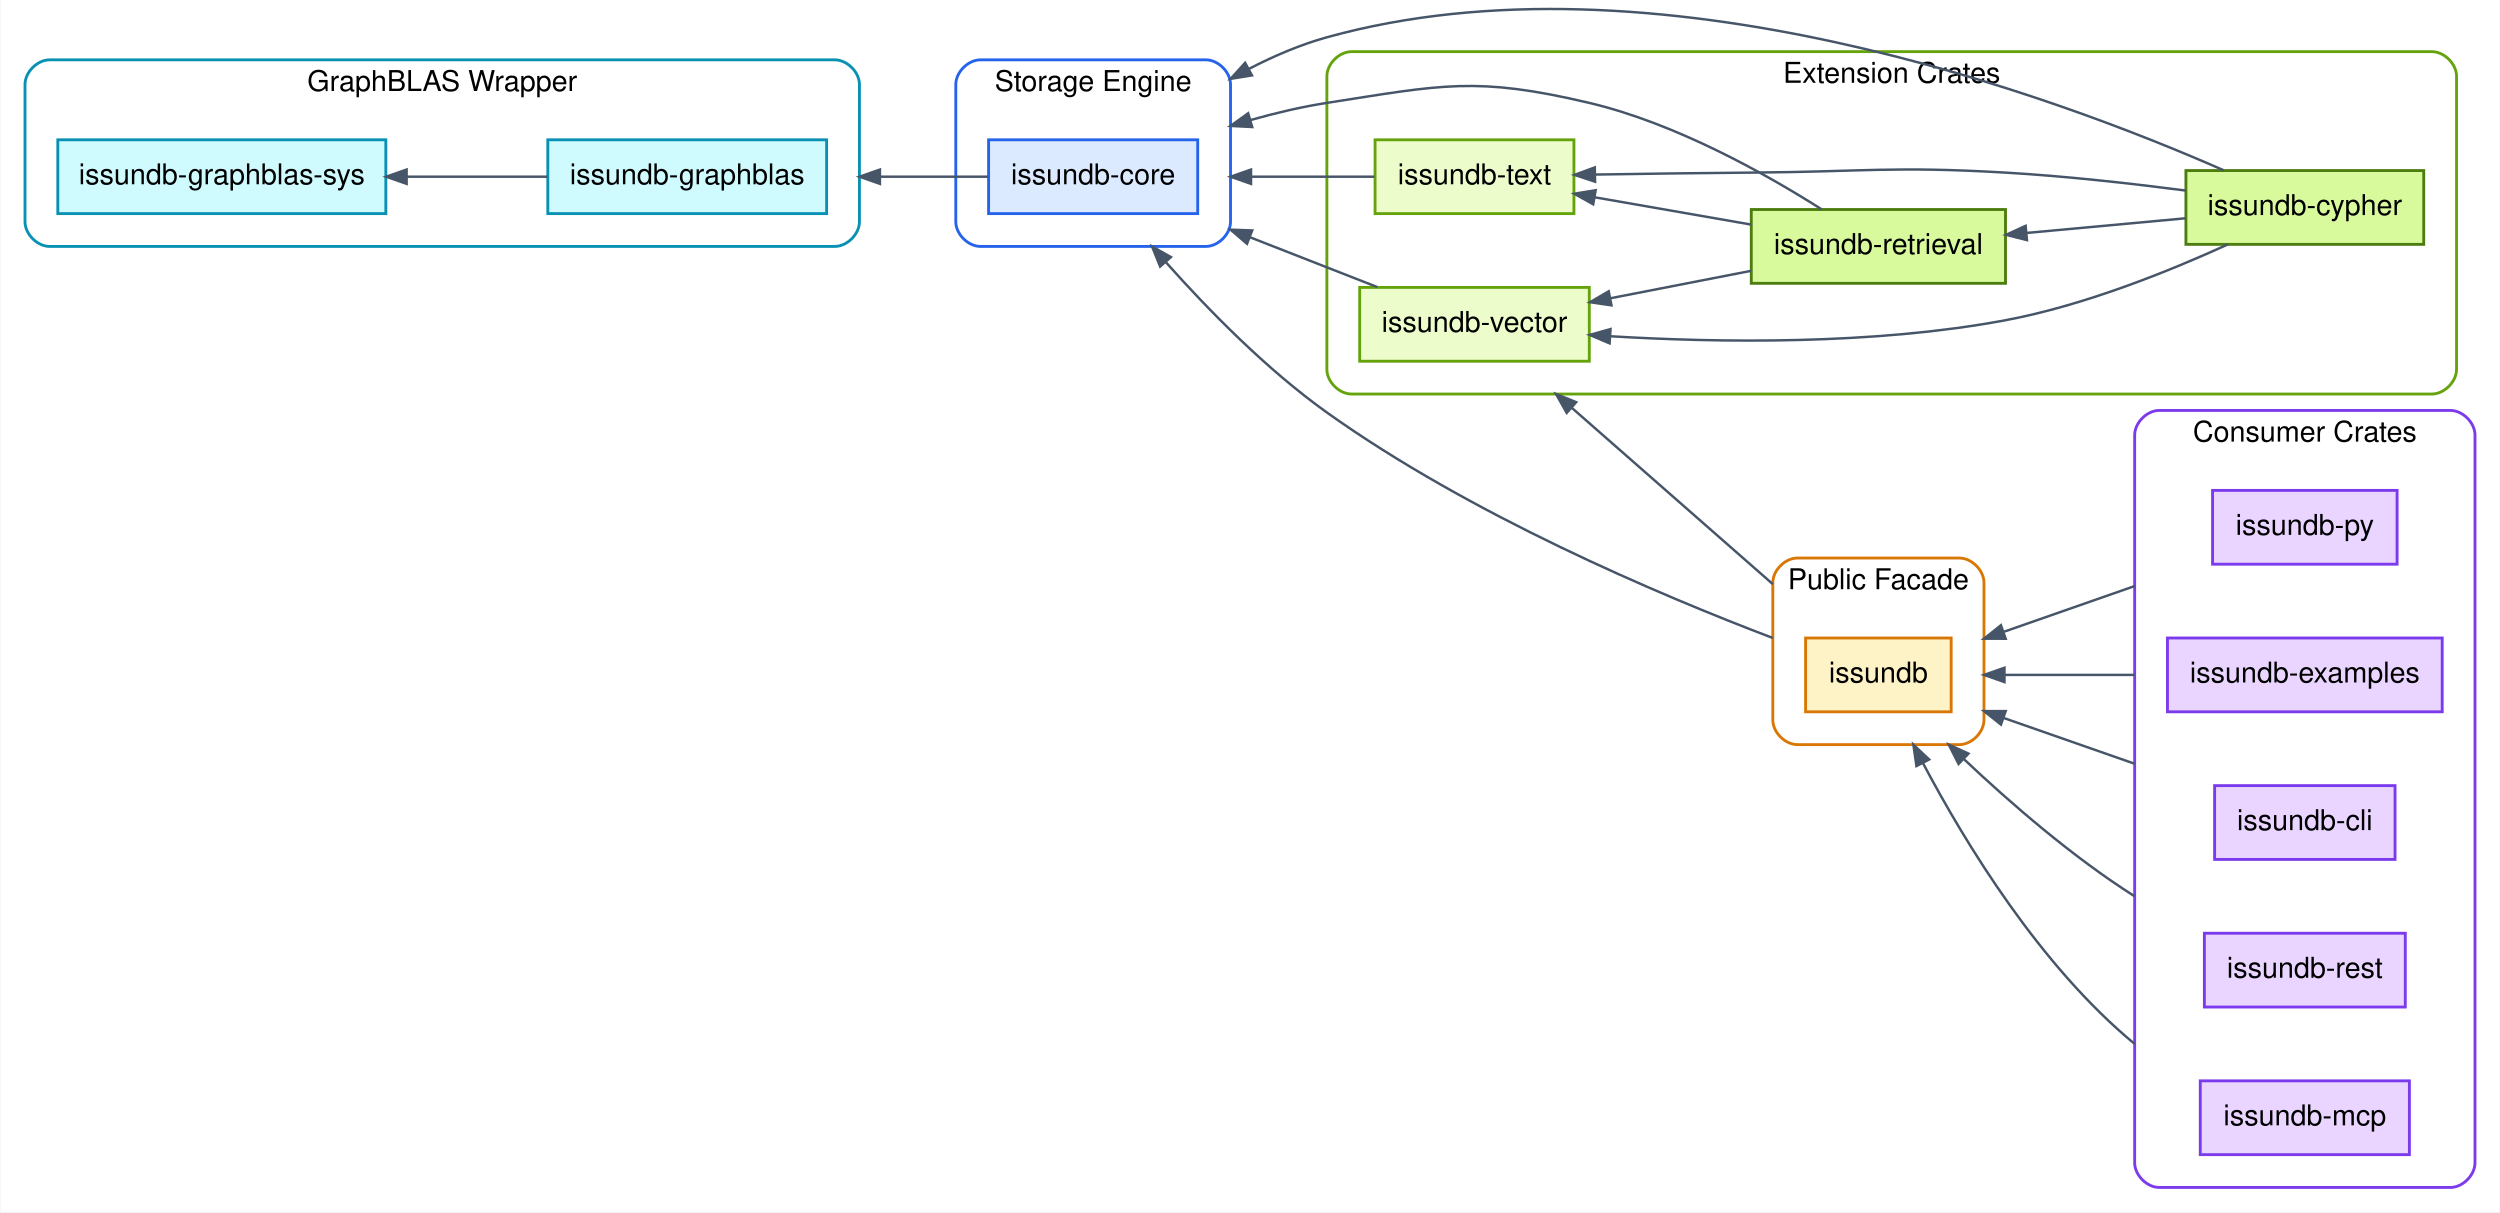
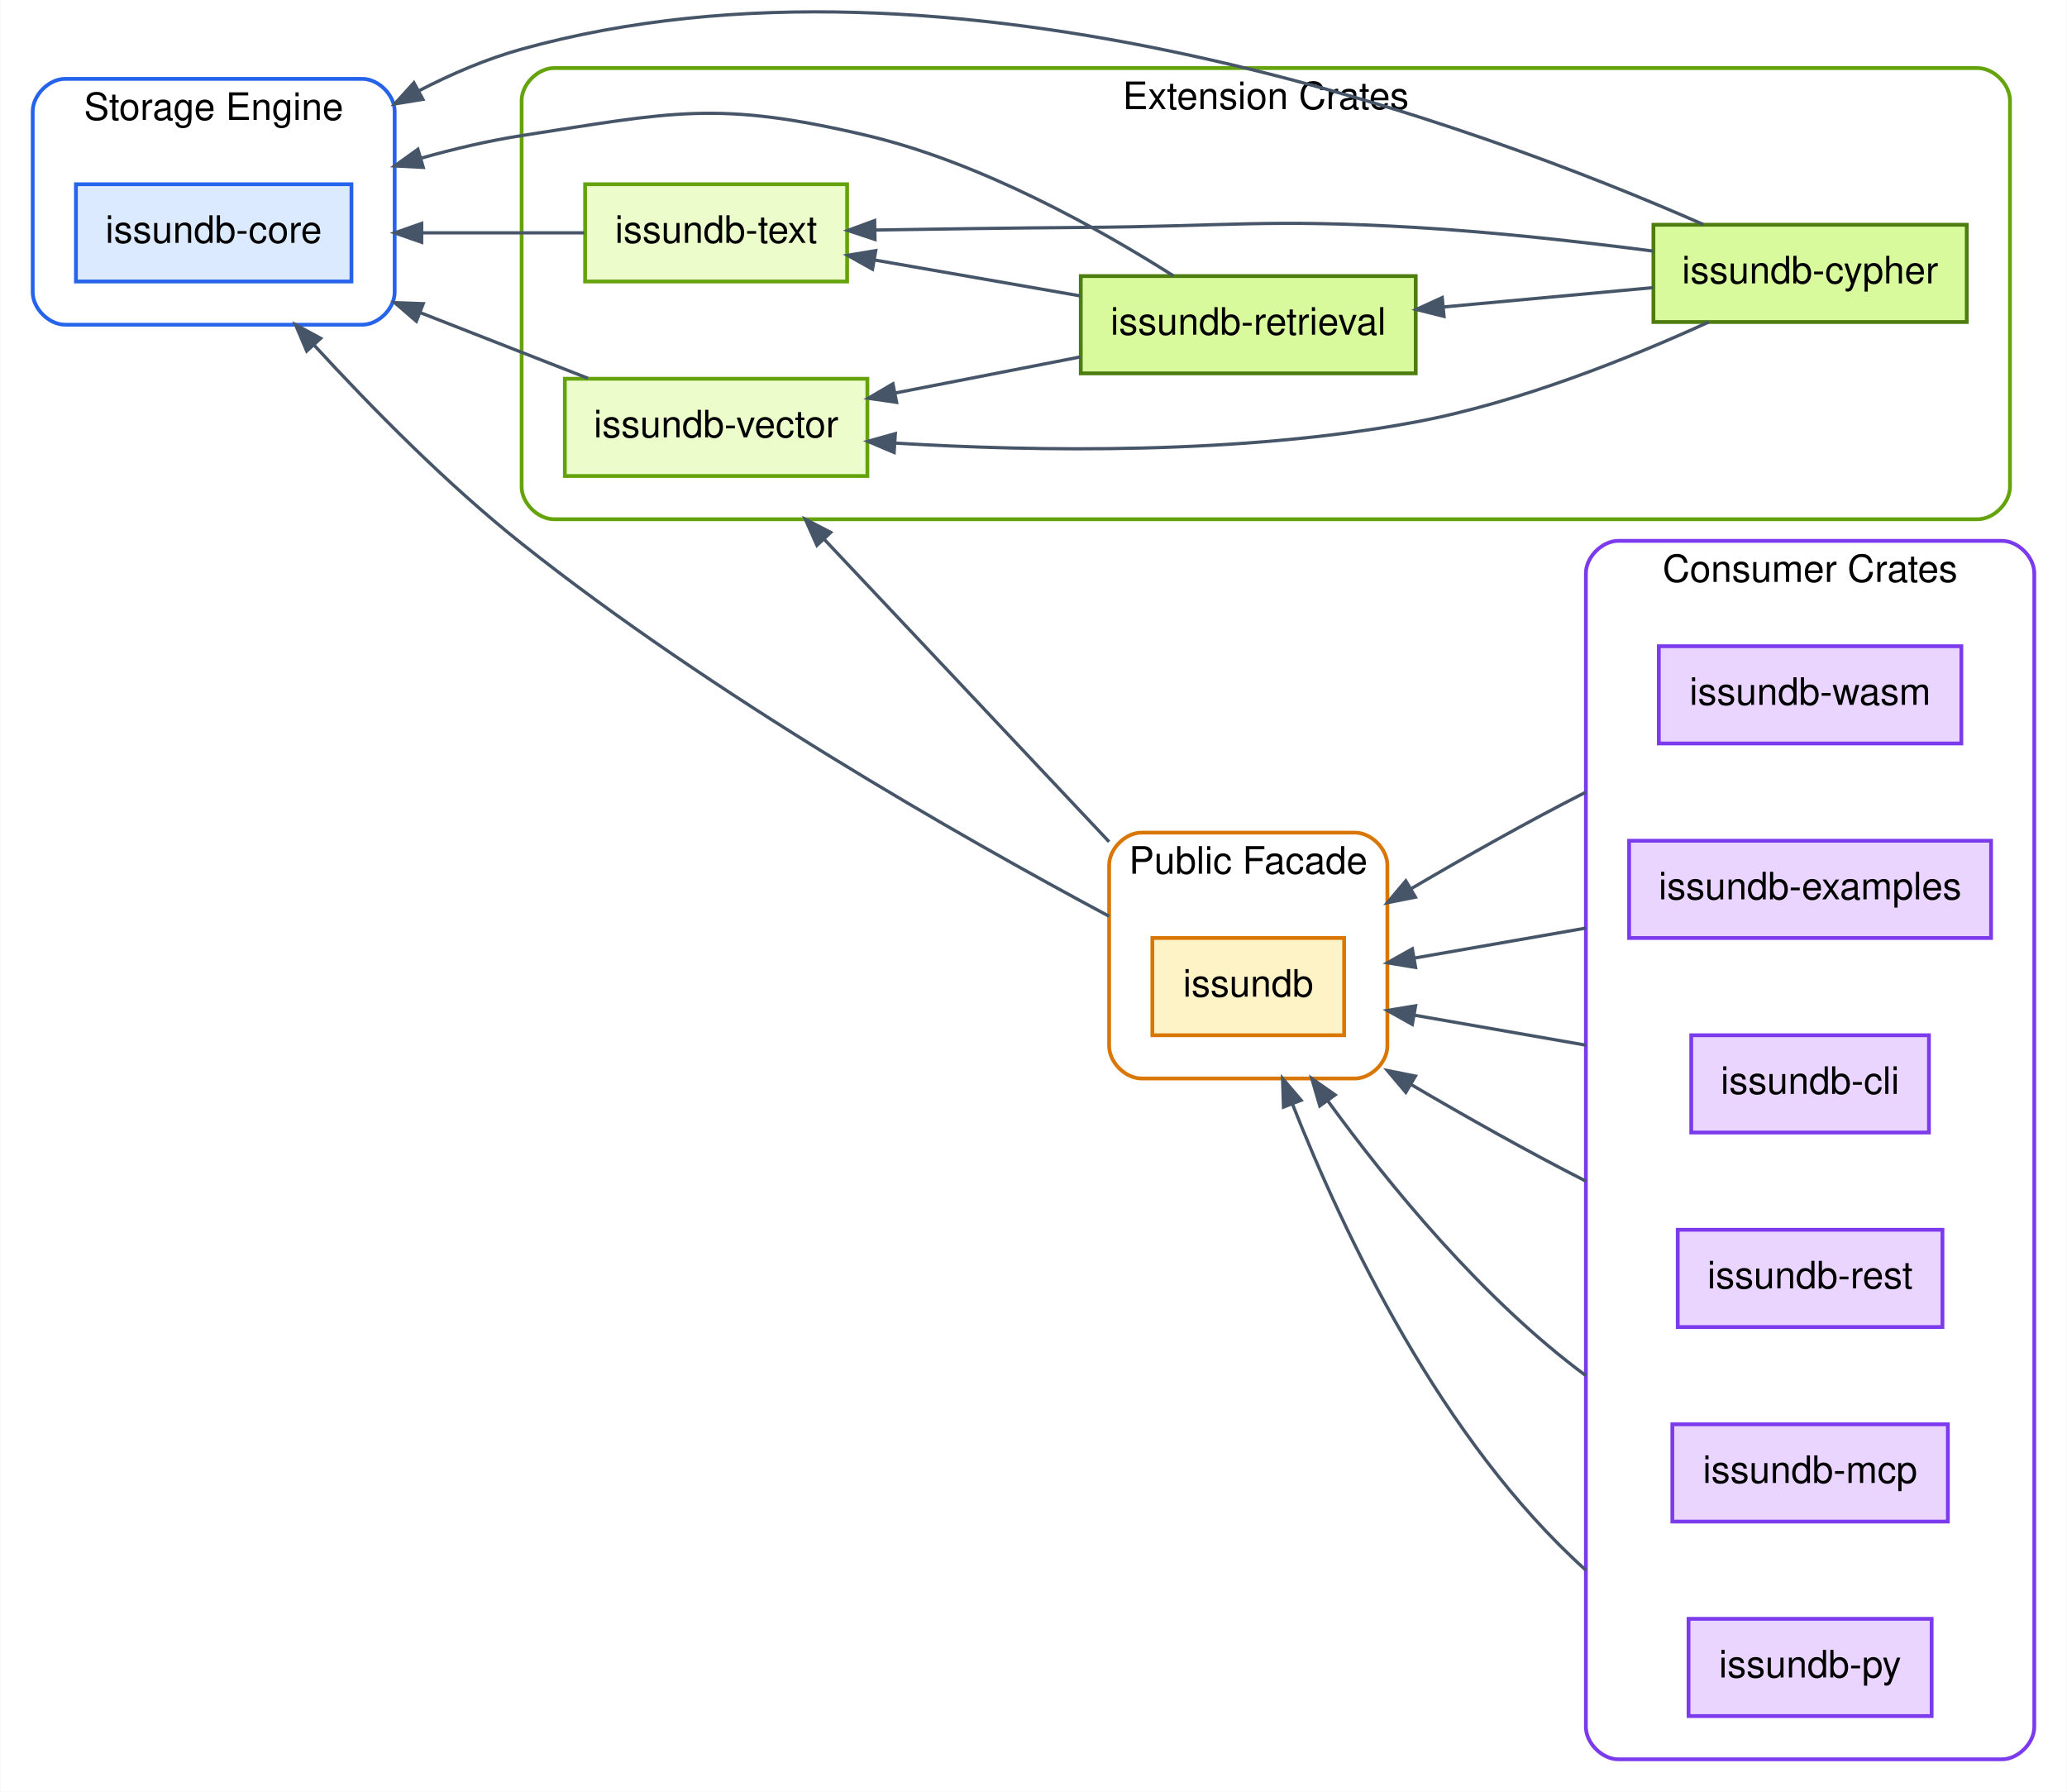
- <svg xmlns="http://www.w3.org/2000/svg" width="1219pt" height="591pt" viewBox="0.00 0.00 1219.00 591.19">
-   <g id="graph0" class="graph" transform="scale(1 1) rotate(0) translate(4 587.19)">
-     <polygon fill="white" stroke="transparent" points="-4,4 -4,-587.19 1215,-587.19 1215,4 -4,4" />
+ <svg xmlns="http://www.w3.org/2000/svg" width="765pt" height="663pt" viewBox="0.00 0.00 765.00 663.19">
+   <g id="graph0" class="graph" transform="scale(1 1) rotate(0) translate(4 659.19)">
+     <polygon fill="white" stroke="transparent" points="-4,4 -4,-659.19 761,-659.19 761,4 -4,4" />
    <g id="clust1" class="cluster">
-       <path fill="white" stroke="#0891b2" stroke-width="1.4" d="M20,-467C20,-467 403,-467 403,-467 409,-467 415,-473 415,-479 415,-479 415,-546 415,-546 415,-552 409,-558 403,-558 403,-558 20,-558 20,-558 14,-558 8,-552 8,-546 8,-546 8,-479 8,-479 8,-473 14,-467 20,-467" />
-       <text text-anchor="middle" x="211.5" y="-542.8" font-family="Helvetica,Arial,sans-serif" font-size="14.00">GraphBLAS Wrapper</text>
+       <path fill="white" stroke="#2563eb" stroke-width="1.4" d="M20,-539C20,-539 130,-539 130,-539 136,-539 142,-545 142,-551 142,-551 142,-618 142,-618 142,-624 136,-630 130,-630 130,-630 20,-630 20,-630 14,-630 8,-624 8,-618 8,-618 8,-551 8,-551 8,-545 14,-539 20,-539" />
+       <text text-anchor="middle" x="75" y="-614.8" font-family="Helvetica,Arial,sans-serif" font-size="14.00">Storage Engine</text>
    </g>
    <g id="clust2" class="cluster">
-       <path fill="white" stroke="#2563eb" stroke-width="1.4" d="M474,-467C474,-467 584,-467 584,-467 590,-467 596,-473 596,-479 596,-479 596,-546 596,-546 596,-552 590,-558 584,-558 584,-558 474,-558 474,-558 468,-558 462,-552 462,-546 462,-546 462,-479 462,-479 462,-473 468,-467 474,-467" />
-       <text text-anchor="middle" x="529" y="-542.8" font-family="Helvetica,Arial,sans-serif" font-size="14.00">Storage Engine</text>
+       <path fill="white" stroke="#65a30d" stroke-width="1.4" d="M201,-467C201,-467 728,-467 728,-467 734,-467 740,-473 740,-479 740,-479 740,-622 740,-622 740,-628 734,-634 728,-634 728,-634 201,-634 201,-634 195,-634 189,-628 189,-622 189,-622 189,-479 189,-479 189,-473 195,-467 201,-467" />
+       <text text-anchor="middle" x="464.5" y="-618.8" font-family="Helvetica,Arial,sans-serif" font-size="14.00">Extension Crates</text>
    </g>
    <g id="clust3" class="cluster">
-       <path fill="white" stroke="#65a30d" stroke-width="1.4" d="M655,-395C655,-395 1182,-395 1182,-395 1188,-395 1194,-401 1194,-407 1194,-407 1194,-550 1194,-550 1194,-556 1188,-562 1182,-562 1182,-562 655,-562 655,-562 649,-562 643,-556 643,-550 643,-550 643,-407 643,-407 643,-401 649,-395 655,-395" />
-       <text text-anchor="middle" x="918.5" y="-546.8" font-family="Helvetica,Arial,sans-serif" font-size="14.00">Extension Crates</text>
+       <path fill="white" stroke="#d97706" stroke-width="1.4" d="M418.5,-260C418.5,-260 497.5,-260 497.5,-260 503.5,-260 509.5,-266 509.5,-272 509.5,-272 509.5,-339 509.5,-339 509.5,-345 503.5,-351 497.5,-351 497.5,-351 418.5,-351 418.5,-351 412.5,-351 406.5,-345 406.5,-339 406.5,-339 406.5,-272 406.5,-272 406.5,-266 412.5,-260 418.5,-260" />
+       <text text-anchor="middle" x="458" y="-335.8" font-family="Helvetica,Arial,sans-serif" font-size="14.00">Public Facade</text>
    </g>
    <g id="clust4" class="cluster">
-       <path fill="white" stroke="#d97706" stroke-width="1.4" d="M872.5,-224C872.5,-224 951.5,-224 951.5,-224 957.5,-224 963.5,-230 963.5,-236 963.5,-236 963.5,-303 963.5,-303 963.5,-309 957.5,-315 951.5,-315 951.5,-315 872.5,-315 872.5,-315 866.5,-315 860.5,-309 860.5,-303 860.5,-303 860.5,-236 860.5,-236 860.5,-230 866.5,-224 872.5,-224" />
-       <text text-anchor="middle" x="912" y="-299.8" font-family="Helvetica,Arial,sans-serif" font-size="14.00">Public Facade</text>
-     </g>
-     <g id="clust5" class="cluster">
-       <path fill="white" stroke="#7c3aed" stroke-width="1.4" d="M1049,-8C1049,-8 1191,-8 1191,-8 1197,-8 1203,-14 1203,-20 1203,-20 1203,-375 1203,-375 1203,-381 1197,-387 1191,-387 1191,-387 1049,-387 1049,-387 1043,-387 1037,-381 1037,-375 1037,-375 1037,-20 1037,-20 1037,-14 1043,-8 1049,-8" />
-       <text text-anchor="middle" x="1120" y="-371.8" font-family="Helvetica,Arial,sans-serif" font-size="14.00">Consumer Crates</text>
+       <path fill="white" stroke="#7c3aed" stroke-width="1.4" d="M595,-8C595,-8 737,-8 737,-8 743,-8 749,-14 749,-20 749,-20 749,-447 749,-447 749,-453 743,-459 737,-459 737,-459 595,-459 595,-459 589,-459 583,-453 583,-447 583,-447 583,-20 583,-20 583,-14 589,-8 595,-8" />
+       <text text-anchor="middle" x="666" y="-443.8" font-family="Helvetica,Arial,sans-serif" font-size="14.00">Consumer Crates</text>
    </g>
    <g id="node1" class="node">
-       <polygon fill="#cffafe" stroke="#0891b2" stroke-width="1.4" points="184,-519 24,-519 24,-483 184,-483 184,-519" />
-       <text text-anchor="middle" x="104" y="-497.3" font-family="Helvetica,Arial,sans-serif" font-size="14.00">issundb-graphblas-sys</text>
+       <polygon fill="#dbeafe" stroke="#2563eb" stroke-width="1.4" points="126,-591 24,-591 24,-555 126,-555 126,-591" />
+       <text text-anchor="middle" x="75" y="-569.3" font-family="Helvetica,Arial,sans-serif" font-size="14.00">issundb-core</text>
    </g>
    <g id="node2" class="node">
-       <polygon fill="#cffafe" stroke="#0891b2" stroke-width="1.4" points="399,-519 263,-519 263,-483 399,-483 399,-519" />
-       <text text-anchor="middle" x="331" y="-497.3" font-family="Helvetica,Arial,sans-serif" font-size="14.00">issundb-graphblas</text>
+       <polygon fill="#ecfccb" stroke="#65a30d" stroke-width="1.4" points="317,-519 205,-519 205,-483 317,-483 317,-519" />
+       <text text-anchor="middle" x="261" y="-497.3" font-family="Helvetica,Arial,sans-serif" font-size="14.00">issundb-vector</text>
    </g>
    <g id="edge1" class="edge">
-       <path fill="none" stroke="#475569" stroke-width="1.2" d="M262.8,-501C241.25,-501 217.05,-501 194.19,-501" />
-       <polygon fill="#475569" stroke="#475569" stroke-width="1.2" points="194.14,-497.5 184.14,-501 194.14,-504.5 194.14,-497.5" />
+       <path fill="none" stroke="#475569" stroke-width="1.2" d="M213.57,-519.17C194.77,-526.53 172.57,-535.21 151.55,-543.44" />
+       <polygon fill="#475569" stroke="#475569" stroke-width="1.2" points="150.03,-540.27 142,-547.18 152.58,-546.79 150.03,-540.27" />
    </g>
    <g id="node3" class="node">
-       <polygon fill="#dbeafe" stroke="#2563eb" stroke-width="1.4" points="580,-519 478,-519 478,-483 580,-483 580,-519" />
-       <text text-anchor="middle" x="529" y="-497.3" font-family="Helvetica,Arial,sans-serif" font-size="14.00">issundb-core</text>
+       <polygon fill="#ecfccb" stroke="#65a30d" stroke-width="1.4" points="309.5,-591 212.5,-591 212.5,-555 309.5,-555 309.5,-591" />
+       <text text-anchor="middle" x="261" y="-569.3" font-family="Helvetica,Arial,sans-serif" font-size="14.00">issundb-text</text>
    </g>
    <g id="edge2" class="edge">
-       <path fill="none" stroke="#475569" stroke-width="1.2" d="M477.78,-501C461.65,-501 443.24,-501 425.06,-501" />
-       <polygon fill="#475569" stroke="#475569" stroke-width="1.2" points="425,-497.5 415,-501 425,-504.5 425,-497.5" />
+       <path fill="none" stroke="#475569" stroke-width="1.2" d="M212.14,-573C193.83,-573 172.48,-573 152.18,-573" />
+       <polygon fill="#475569" stroke="#475569" stroke-width="1.2" points="152,-569.5 142,-573 152,-576.5 152,-569.5" />
    </g>
    <g id="node4" class="node">
-       <polygon fill="#ecfccb" stroke="#65a30d" stroke-width="1.4" points="771,-447 659,-447 659,-411 771,-411 771,-447" />
-       <text text-anchor="middle" x="715" y="-425.3" font-family="Helvetica,Arial,sans-serif" font-size="14.00">issundb-vector</text>
+       <polygon fill="#d9f99d" stroke="#4d7c0f" stroke-width="1.4" points="520,-557 396,-557 396,-521 520,-521 520,-557" />
+       <text text-anchor="middle" x="458" y="-535.3" font-family="Helvetica,Arial,sans-serif" font-size="14.00">issundb-retrieval</text>
    </g>
    <g id="edge3" class="edge">
-       <path fill="none" stroke="#475569" stroke-width="1.2" d="M667.57,-447.17C648.77,-454.53 626.57,-463.21 605.55,-471.44" />
-       <polygon fill="#475569" stroke="#475569" stroke-width="1.2" points="604.03,-468.27 596,-475.18 606.58,-474.79 604.03,-468.27" />
+       <path fill="none" stroke="#475569" stroke-width="1.2" d="M430.3,-557.1C403.15,-574.32 359.18,-599.04 317,-609 261.63,-622.07 245.21,-617.74 189,-609 176.77,-607.1 164.06,-604.11 151.76,-600.64" />
+       <polygon fill="#475569" stroke="#475569" stroke-width="1.2" points="152.58,-597.23 142,-597.77 150.6,-603.95 152.58,-597.23" />
+     </g>
+     <g id="edge4" class="edge">
+       <path fill="none" stroke="#475569" stroke-width="1.2" d="M395.84,-527.08C374.04,-522.83 349.42,-518.04 327.3,-513.72" />
+       <polygon fill="#475569" stroke="#475569" stroke-width="1.2" points="327.81,-510.26 317.32,-511.78 326.47,-517.13 327.81,-510.26" />
+     </g>
+     <g id="edge5" class="edge">
+       <path fill="none" stroke="#475569" stroke-width="1.2" d="M395.84,-549.66C371.5,-553.91 343.64,-558.77 319.66,-562.95" />
+       <polygon fill="#475569" stroke="#475569" stroke-width="1.2" points="318.9,-559.53 309.65,-564.69 320.1,-566.42 318.9,-559.53" />
    </g>
    <g id="node5" class="node">
-       <polygon fill="#ecfccb" stroke="#65a30d" stroke-width="1.4" points="763.5,-519 666.5,-519 666.5,-483 763.5,-483 763.5,-519" />
-       <text text-anchor="middle" x="715" y="-497.3" font-family="Helvetica,Arial,sans-serif" font-size="14.00">issundb-text</text>
+       <polygon fill="#d9f99d" stroke="#4d7c0f" stroke-width="1.4" points="724,-576 608,-576 608,-540 724,-540 724,-576" />
+       <text text-anchor="middle" x="666" y="-554.3" font-family="Helvetica,Arial,sans-serif" font-size="14.00">issundb-cypher</text>
    </g>
-     <g id="edge4" class="edge">
-       <path fill="none" stroke="#475569" stroke-width="1.2" d="M666.14,-501C647.83,-501 626.48,-501 606.18,-501" />
-       <polygon fill="#475569" stroke="#475569" stroke-width="1.2" points="606,-497.5 596,-501 606,-504.5 606,-497.5" />
+     <g id="edge6" class="edge">
+       <path fill="none" stroke="#475569" stroke-width="1.2" d="M626.49,-576.1C544.77,-612.04 348.43,-685.27 189,-641 176.04,-637.4 163.09,-631.88 150.81,-625.5" />
+       <polygon fill="#475569" stroke="#475569" stroke-width="1.2" points="152.46,-622.41 142,-620.72 149.12,-628.56 152.46,-622.41" />
+     </g>
+     <g id="edge8" class="edge">
+       <path fill="none" stroke="#475569" stroke-width="1.2" d="M628.5,-540C599.79,-526.88 558.37,-510.19 520,-503 455.3,-490.88 379.87,-492.02 327.34,-495.18" />
+       <polygon fill="#475569" stroke="#475569" stroke-width="1.2" points="326.9,-491.7 317.15,-495.84 327.35,-498.69 326.9,-491.7" />
+     </g>
+     <g id="edge7" class="edge">
+       <path fill="none" stroke="#475569" stroke-width="1.2" d="M607.97,-566.24C581.31,-569.7 549.1,-573.3 520,-575 464.98,-578.21 451.11,-575.41 396,-575 371.07,-574.81 343.54,-574.43 319.95,-574.05" />
+       <polygon fill="#475569" stroke="#475569" stroke-width="1.2" points="319.81,-570.55 309.75,-573.89 319.69,-577.55 319.81,-570.55" />
+     </g>
+     <g id="edge9" class="edge">
+       <path fill="none" stroke="#475569" stroke-width="1.2" d="M607.89,-552.73C583.93,-550.52 555.79,-547.93 530.47,-545.59" />
+       <polygon fill="#475569" stroke="#475569" stroke-width="1.2" points="530.47,-542.08 520.19,-544.64 529.82,-549.05 530.47,-542.08" />
    </g>
    <g id="node6" class="node">
-       <polygon fill="#d9f99d" stroke="#4d7c0f" stroke-width="1.4" points="974,-485 850,-485 850,-449 974,-449 974,-485" />
-       <text text-anchor="middle" x="912" y="-463.3" font-family="Helvetica,Arial,sans-serif" font-size="14.00">issundb-retrieval</text>
+       <polygon fill="#fef3c7" stroke="#d97706" stroke-width="1.4" points="493.5,-312 422.5,-312 422.5,-276 493.5,-276 493.5,-312" />
+       <text text-anchor="middle" x="458" y="-290.3" font-family="Helvetica,Arial,sans-serif" font-size="14.00">issundb</text>
    </g>
-     <g id="edge5" class="edge">
-       <path fill="none" stroke="#475569" stroke-width="1.2" d="M884.3,-485.1C857.15,-502.32 813.18,-527.04 771,-537 715.63,-550.07 699.21,-545.74 643,-537 630.77,-535.1 618.06,-532.11 605.76,-528.64" />
-       <polygon fill="#475569" stroke="#475569" stroke-width="1.2" points="606.58,-525.23 596,-525.77 604.6,-531.95 606.58,-525.23" />
+     <g id="edge10" class="edge">
+       <path fill="none" stroke="#475569" stroke-width="1.2" d="M406.5,-320.04C350.76,-349.86 259.59,-401.89 189,-458 161.28,-480.04 133.36,-508.38 112.21,-531.41" />
+       <polygon fill="#475569" stroke="#475569" stroke-width="1.2" points="109.44,-529.25 105.3,-539 114.62,-533.96 109.44,-529.25" />
    </g>
-     <g id="edge6" class="edge">
-       <path fill="none" stroke="#475569" stroke-width="1.2" d="M849.84,-455.08C828.04,-450.83 803.42,-446.04 781.3,-441.72" />
-       <polygon fill="#475569" stroke="#475569" stroke-width="1.2" points="781.81,-438.26 771.32,-439.78 780.47,-445.13 781.81,-438.26" />
-     </g>
-     <g id="edge7" class="edge">
-       <path fill="none" stroke="#475569" stroke-width="1.2" d="M849.84,-477.66C825.5,-481.91 797.64,-486.77 773.66,-490.95" />
-       <polygon fill="#475569" stroke="#475569" stroke-width="1.2" points="772.9,-487.53 763.65,-492.69 774.1,-494.42 772.9,-487.53" />
+     <g id="edge11" class="edge">
+       <path fill="none" stroke="#475569" stroke-width="1.2" d="M406.5,-347.61C373.65,-382.48 331.44,-427.28 301.14,-459.45" />
+       <polygon fill="#475569" stroke="#475569" stroke-width="1.2" points="298.33,-457.33 294.02,-467 303.43,-462.13 298.33,-457.33" />
    </g>
    <g id="node7" class="node">
-       <polygon fill="#d9f99d" stroke="#4d7c0f" stroke-width="1.4" points="1178,-504 1062,-504 1062,-468 1178,-468 1178,-504" />
-       <text text-anchor="middle" x="1120" y="-482.3" font-family="Helvetica,Arial,sans-serif" font-size="14.00">issundb-cypher</text>
+       <polygon fill="#e9d5ff" stroke="#7c3aed" stroke-width="1.4" points="710,-276 622,-276 622,-240 710,-240 710,-276" />
+       <text text-anchor="middle" x="666" y="-254.3" font-family="Helvetica,Arial,sans-serif" font-size="14.00">issundb-cli</text>
    </g>
-     <g id="edge8" class="edge">
-       <path fill="none" stroke="#475569" stroke-width="1.2" d="M1080.49,-504.1C998.77,-540.04 802.43,-613.27 643,-569 630.04,-565.4 617.09,-559.88 604.81,-553.5" />
-       <polygon fill="#475569" stroke="#475569" stroke-width="1.2" points="606.46,-550.41 596,-548.72 603.12,-556.56 606.46,-550.41" />
-     </g>
-     <g id="edge10" class="edge">
-       <path fill="none" stroke="#475569" stroke-width="1.2" d="M1082.5,-468C1053.79,-454.88 1012.37,-438.19 974,-431 909.3,-418.88 833.87,-420.02 781.34,-423.18" />
-       <polygon fill="#475569" stroke="#475569" stroke-width="1.2" points="780.9,-419.7 771.15,-423.84 781.35,-426.69 780.9,-419.7" />
-     </g>
-     <g id="edge9" class="edge">
-       <path fill="none" stroke="#475569" stroke-width="1.2" d="M1061.97,-494.24C1035.31,-497.7 1003.1,-501.3 974,-503 918.98,-506.21 905.11,-503.41 850,-503 825.07,-502.81 797.54,-502.43 773.95,-502.05" />
-       <polygon fill="#475569" stroke="#475569" stroke-width="1.2" points="773.81,-498.55 763.75,-501.89 773.69,-505.55 773.81,-498.55" />
-     </g>
-     <g id="edge11" class="edge">
-       <path fill="none" stroke="#475569" stroke-width="1.2" d="M1061.89,-480.73C1037.93,-478.52 1009.79,-475.93 984.47,-473.59" />
-       <polygon fill="#475569" stroke="#475569" stroke-width="1.2" points="984.47,-470.08 974.19,-472.64 983.82,-477.05 984.47,-470.08" />
+     <g id="edge12" class="edge">
+       <path fill="none" stroke="#475569" stroke-width="1.2" d="M583,-272.33C561.79,-276.04 539.33,-279.96 519.44,-283.44" />
+       <polygon fill="#475569" stroke="#475569" stroke-width="1.2" points="518.74,-280.01 509.5,-285.18 519.95,-286.9 518.74,-280.01" />
    </g>
    <g id="node8" class="node">
-       <polygon fill="#fef3c7" stroke="#d97706" stroke-width="1.4" points="947.5,-276 876.5,-276 876.5,-240 947.5,-240 947.5,-276" />
-       <text text-anchor="middle" x="912" y="-254.3" font-family="Helvetica,Arial,sans-serif" font-size="14.00">issundb</text>
-     </g>
-     <g id="edge12" class="edge">
-       <path fill="none" stroke="#475569" stroke-width="1.2" d="M860.5,-276C804.4,-297.33 712.56,-336.35 643,-386 613.79,-406.85 585.49,-435.66 564.52,-459.23" />
-       <polygon fill="#475569" stroke="#475569" stroke-width="1.2" points="561.67,-457.18 557.7,-467 566.93,-461.8 561.67,-457.18" />
+       <polygon fill="#e9d5ff" stroke="#7c3aed" stroke-width="1.4" points="715,-204 617,-204 617,-168 715,-168 715,-204" />
+       <text text-anchor="middle" x="666" y="-182.3" font-family="Helvetica,Arial,sans-serif" font-size="14.00">issundb-rest</text>
    </g>
    <g id="edge13" class="edge">
-       <path fill="none" stroke="#475569" stroke-width="1.2" d="M860.5,-302.28C830.2,-328.86 791.93,-362.42 762.39,-388.32" />
-       <polygon fill="#475569" stroke="#475569" stroke-width="1.2" points="759.98,-385.78 754.77,-395 764.6,-391.04 759.98,-385.78" />
+       <path fill="none" stroke="#475569" stroke-width="1.2" d="M583,-222C561.52,-232.91 538.55,-245.86 518.3,-257.75" />
+       <polygon fill="#475569" stroke="#475569" stroke-width="1.2" points="516.33,-254.85 509.5,-262.95 519.89,-260.88 516.33,-254.85" />
    </g>
    <g id="node9" class="node">
-       <polygon fill="#e9d5ff" stroke="#7c3aed" stroke-width="1.4" points="1164,-204 1076,-204 1076,-168 1164,-168 1164,-204" />
-       <text text-anchor="middle" x="1120" y="-182.3" font-family="Helvetica,Arial,sans-serif" font-size="14.00">issundb-cli</text>
+       <polygon fill="#e9d5ff" stroke="#7c3aed" stroke-width="1.4" points="717,-132 615,-132 615,-96 717,-96 717,-132" />
+       <text text-anchor="middle" x="666" y="-110.3" font-family="Helvetica,Arial,sans-serif" font-size="14.00">issundb-mcp</text>
    </g>
    <g id="edge14" class="edge">
-       <path fill="none" stroke="#475569" stroke-width="1.2" d="M1037,-214.66C1015.64,-222.13 993.01,-230.04 973.02,-237.02" />
-       <polygon fill="#475569" stroke="#475569" stroke-width="1.2" points="971.78,-233.75 963.5,-240.35 974.09,-240.36 971.78,-233.75" />
+       <path fill="none" stroke="#475569" stroke-width="1.2" d="M583,-150C544.72,-178.31 510.19,-220.47 487.35,-251.86" />
+       <polygon fill="#475569" stroke="#475569" stroke-width="1.2" points="484.49,-249.84 481.51,-260 490.18,-253.92 484.49,-249.84" />
    </g>
    <g id="node10" class="node">
-       <polygon fill="#e9d5ff" stroke="#7c3aed" stroke-width="1.4" points="1169,-132 1071,-132 1071,-96 1169,-96 1169,-132" />
-       <text text-anchor="middle" x="1120" y="-110.3" font-family="Helvetica,Arial,sans-serif" font-size="14.00">issundb-rest</text>
+       <polygon fill="#e9d5ff" stroke="#7c3aed" stroke-width="1.4" points="711,-60 621,-60 621,-24 711,-24 711,-60" />
+       <text text-anchor="middle" x="666" y="-38.3" font-family="Helvetica,Arial,sans-serif" font-size="14.00">issundb-py</text>
    </g>
    <g id="edge15" class="edge">
-       <path fill="none" stroke="#475569" stroke-width="1.2" d="M1037,-150C1006.87,-169.1 976.61,-195.29 953.53,-217.09" />
-       <polygon fill="#475569" stroke="#475569" stroke-width="1.2" points="951.11,-214.56 946.3,-224 955.94,-219.62 951.11,-214.56" />
+       <path fill="none" stroke="#475569" stroke-width="1.2" d="M583,-78C529.57,-125.98 493.28,-202.61 474.37,-250.53" />
+       <polygon fill="#475569" stroke="#475569" stroke-width="1.2" points="471.05,-249.41 470.71,-260 477.58,-251.94 471.05,-249.41" />
    </g>
    <g id="node11" class="node">
-       <polygon fill="#e9d5ff" stroke="#7c3aed" stroke-width="1.4" points="1171,-60 1069,-60 1069,-24 1171,-24 1171,-60" />
-       <text text-anchor="middle" x="1120" y="-38.3" font-family="Helvetica,Arial,sans-serif" font-size="14.00">issundb-mcp</text>
+       <polygon fill="#e9d5ff" stroke="#7c3aed" stroke-width="1.4" points="722,-420 610,-420 610,-384 722,-384 722,-420" />
+       <text text-anchor="middle" x="666" y="-398.3" font-family="Helvetica,Arial,sans-serif" font-size="14.00">issundb-wasm</text>
    </g>
    <g id="edge16" class="edge">
-       <path fill="none" stroke="#475569" stroke-width="1.2" d="M1037,-78C991.1,-115.93 954.89,-174.98 933.73,-215.01" />
-       <polygon fill="#475569" stroke="#475569" stroke-width="1.2" points="930.56,-213.52 929.06,-224 936.77,-216.74 930.56,-213.52" />
+       <path fill="none" stroke="#475569" stroke-width="1.2" d="M583,-366C561.52,-355.09 538.55,-342.14 518.3,-330.25" />
+       <polygon fill="#475569" stroke="#475569" stroke-width="1.2" points="519.89,-327.12 509.5,-325.05 516.33,-333.15 519.89,-327.12" />
    </g>
    <g id="node12" class="node">
-       <polygon fill="#e9d5ff" stroke="#7c3aed" stroke-width="1.4" points="1165,-348 1075,-348 1075,-312 1165,-312 1165,-348" />
-       <text text-anchor="middle" x="1120" y="-326.3" font-family="Helvetica,Arial,sans-serif" font-size="14.00">issundb-py</text>
+       <polygon fill="#e9d5ff" stroke="#7c3aed" stroke-width="1.4" points="733,-348 599,-348 599,-312 733,-312 733,-348" />
+       <text text-anchor="middle" x="666" y="-326.3" font-family="Helvetica,Arial,sans-serif" font-size="14.00">issundb-examples</text>
    </g>
    <g id="edge17" class="edge">
-       <path fill="none" stroke="#475569" stroke-width="1.2" d="M1037,-301.34C1015.75,-293.91 993.25,-286.05 973.34,-279.09" />
-       <polygon fill="#475569" stroke="#475569" stroke-width="1.2" points="974.09,-275.64 963.5,-275.65 971.78,-282.25 974.09,-275.64" />
-     </g>
-     <g id="node13" class="node">
-       <polygon fill="#e9d5ff" stroke="#7c3aed" stroke-width="1.4" points="1187,-276 1053,-276 1053,-240 1187,-240 1187,-276" />
-       <text text-anchor="middle" x="1120" y="-254.3" font-family="Helvetica,Arial,sans-serif" font-size="14.00">issundb-examples</text>
-     </g>
-     <g id="edge18" class="edge">
-       <path fill="none" stroke="#475569" stroke-width="1.2" d="M1037,-258C1015.83,-258 993.42,-258 973.56,-258" />
-       <polygon fill="#475569" stroke="#475569" stroke-width="1.2" points="973.5,-254.5 963.5,-258 973.5,-261.5 973.5,-254.5" />
+       <path fill="none" stroke="#475569" stroke-width="1.2" d="M583,-315.67C561.83,-311.97 539.42,-308.05 519.56,-304.58" />
+       <polygon fill="#475569" stroke="#475569" stroke-width="1.2" points="519.95,-301.1 509.5,-302.82 518.75,-307.99 519.95,-301.1" />
    </g>
  </g>
</svg>
